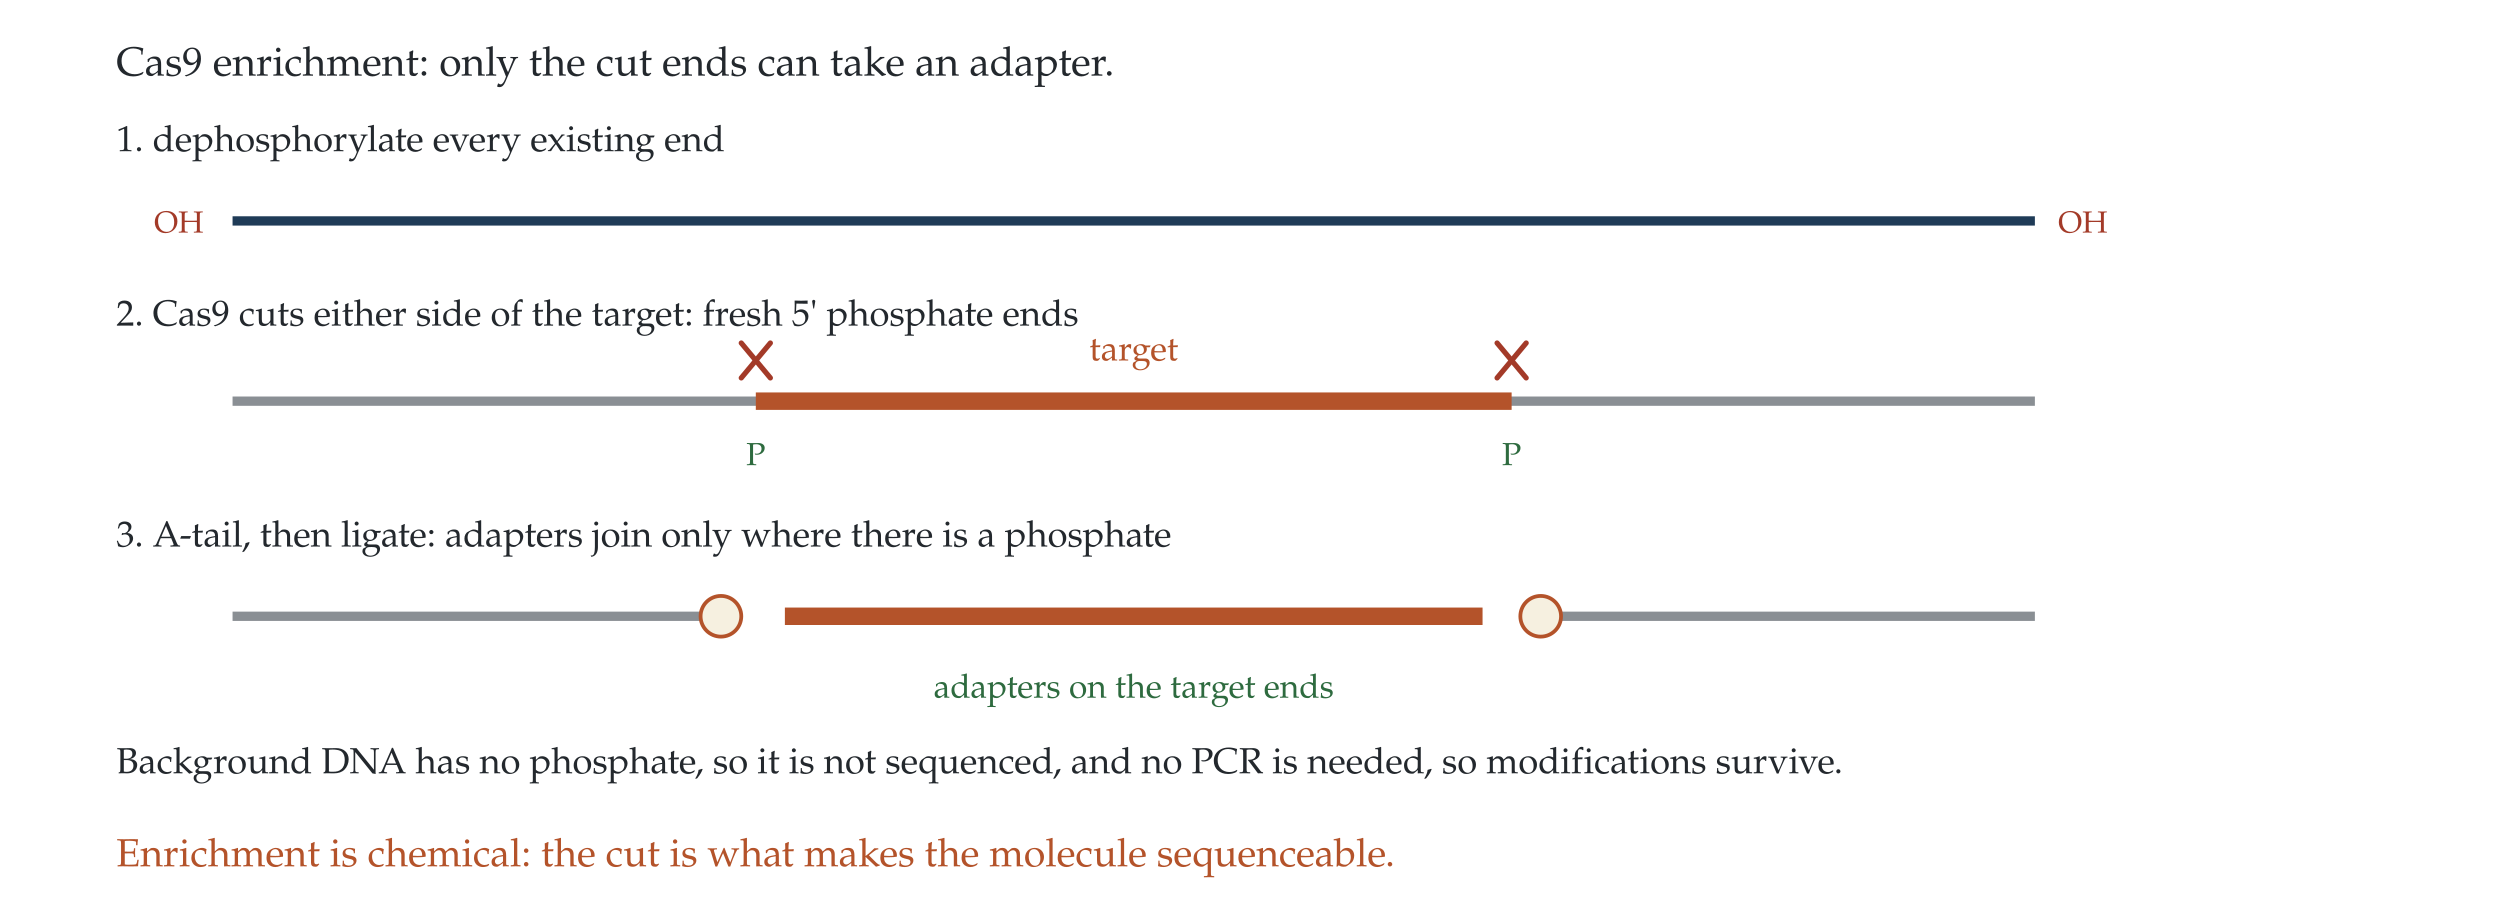
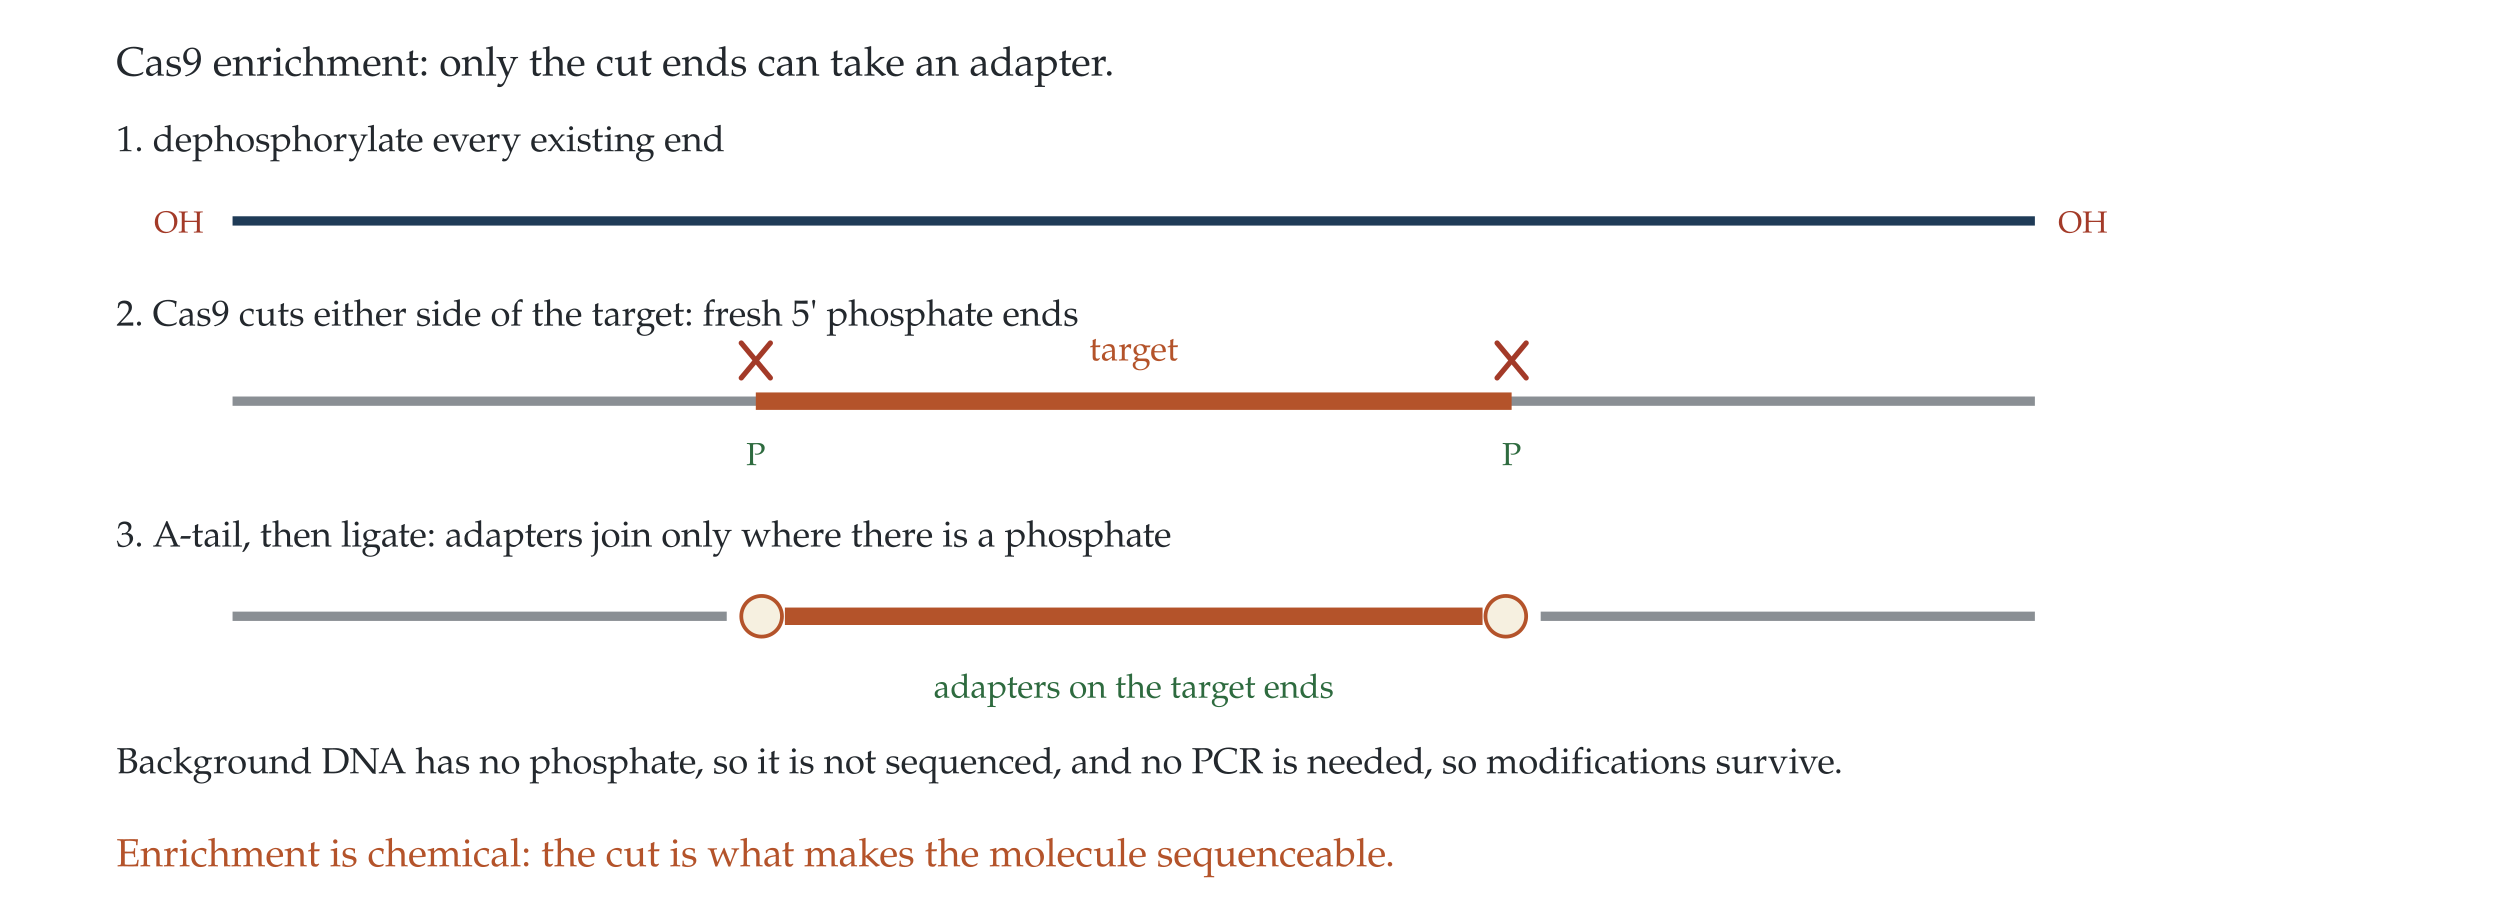
<svg xmlns="http://www.w3.org/2000/svg" viewBox="0 0 860 316" width="860" height="316" font-family="&quot;Palatino Linotype&quot;, &quot;Book Antiqua&quot;, Palatino, FreeSerif, serif" fill="#23282d">
  <rect width="860" height="316" fill="none" />
  <text x="40" y="26" font-size="14" fill="#23282d">Cas9 enrichment: only the cut ends can take an adapter.</text>
  <text x="40" y="52" font-size="12.5" fill="#23282d">1. dephosphorylate every existing end</text>
  <line x1="80" y1="76" x2="700" y2="76" stroke="#1f3b57" stroke-width="3.2" stroke-linecap="butt" />
  <text x="70" y="80" font-size="10.5" text-anchor="end" fill="#a33a28">OH</text>
  <text x="708" y="80" font-size="10.5" fill="#a33a28">OH</text>
  <text x="40" y="112" font-size="12.5" fill="#23282d">2. Cas9 cuts either side of the target: fresh 5' phosphate ends</text>
  <line x1="80" y1="138" x2="700" y2="138" stroke="#8a8f94" stroke-width="3.2" stroke-linecap="butt" />
  <line x1="260" y1="138" x2="520" y2="138" stroke="#b4532a" stroke-width="6" stroke-linecap="butt" />
  <line x1="255" y1="118" x2="265" y2="130" stroke="#a33a28" stroke-width="1.8" stroke-linecap="round" />
  <line x1="255" y1="130" x2="265" y2="118" stroke="#a33a28" stroke-width="1.8" stroke-linecap="round" />
  <text x="260" y="160" font-size="11" text-anchor="middle" fill="#2e6b3f">P</text>
  <line x1="515" y1="118" x2="525" y2="130" stroke="#a33a28" stroke-width="1.8" stroke-linecap="round" />
  <line x1="515" y1="130" x2="525" y2="118" stroke="#a33a28" stroke-width="1.8" stroke-linecap="round" />
  <text x="520" y="160" font-size="11" text-anchor="middle" fill="#2e6b3f">P</text>
  <text x="390" y="124" font-size="12" text-anchor="middle" fill="#b4532a">target</text>
  <text x="40" y="188" font-size="12.5" fill="#23282d">3. A-tail, then ligate: adapters join only where there is a phosphate</text>
  <line x1="80" y1="212" x2="250" y2="212" stroke="#8a8f94" stroke-width="3.2" stroke-linecap="butt" />
  <line x1="270" y1="212" x2="510" y2="212" stroke="#b4532a" stroke-width="6" stroke-linecap="butt" />
  <line x1="530" y1="212" x2="700" y2="212" stroke="#8a8f94" stroke-width="3.2" stroke-linecap="butt" />
-   <circle cx="248" cy="212" r="7" fill="#f6f0e0" stroke="#b4532a" stroke-width="1.3" />
-   <circle cx="530" cy="212" r="7" fill="#f6f0e0" stroke="#b4532a" stroke-width="1.3" />
+   <circle cx="262" cy="212" r="7" fill="#f6f0e0" stroke="#b4532a" stroke-width="1.3" />
+   <circle cx="518" cy="212" r="7" fill="#f6f0e0" stroke="#b4532a" stroke-width="1.3" />
  <text x="390" y="240" font-size="11.5" text-anchor="middle" fill="#2e6b3f">adapters on the target ends</text>
  <text x="40" y="266" font-size="12.5" fill="#23282d">Background DNA has no phosphate, so it is not sequenced, and no PCR is needed, so modifications survive.</text>
  <text x="40" y="298" font-size="13.5" fill="#b4532a">Enrichment is chemical: the cut is what makes the molecule sequenceable.</text>
</svg>
